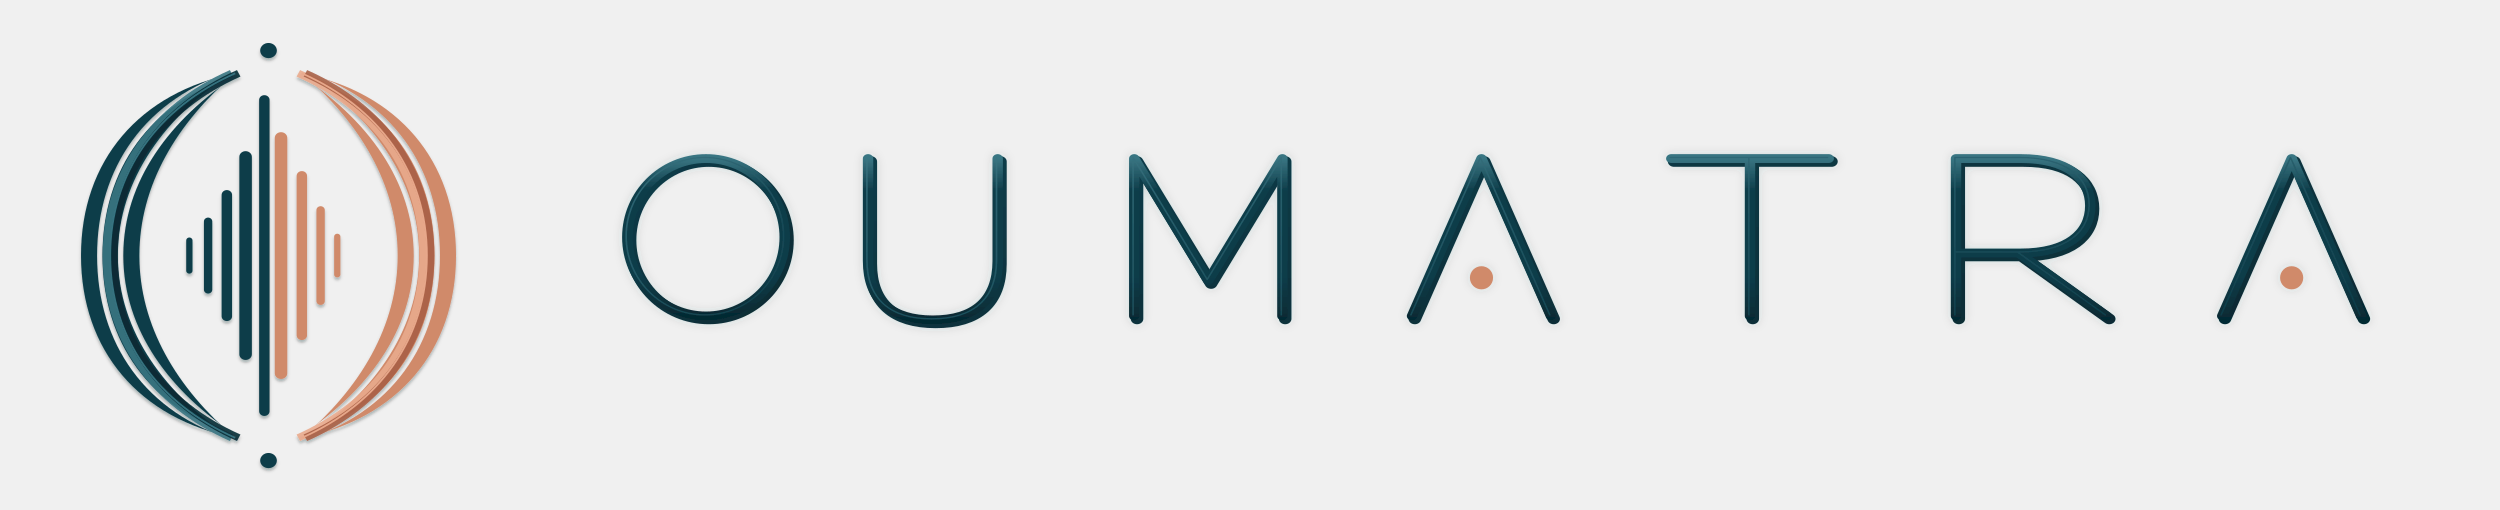
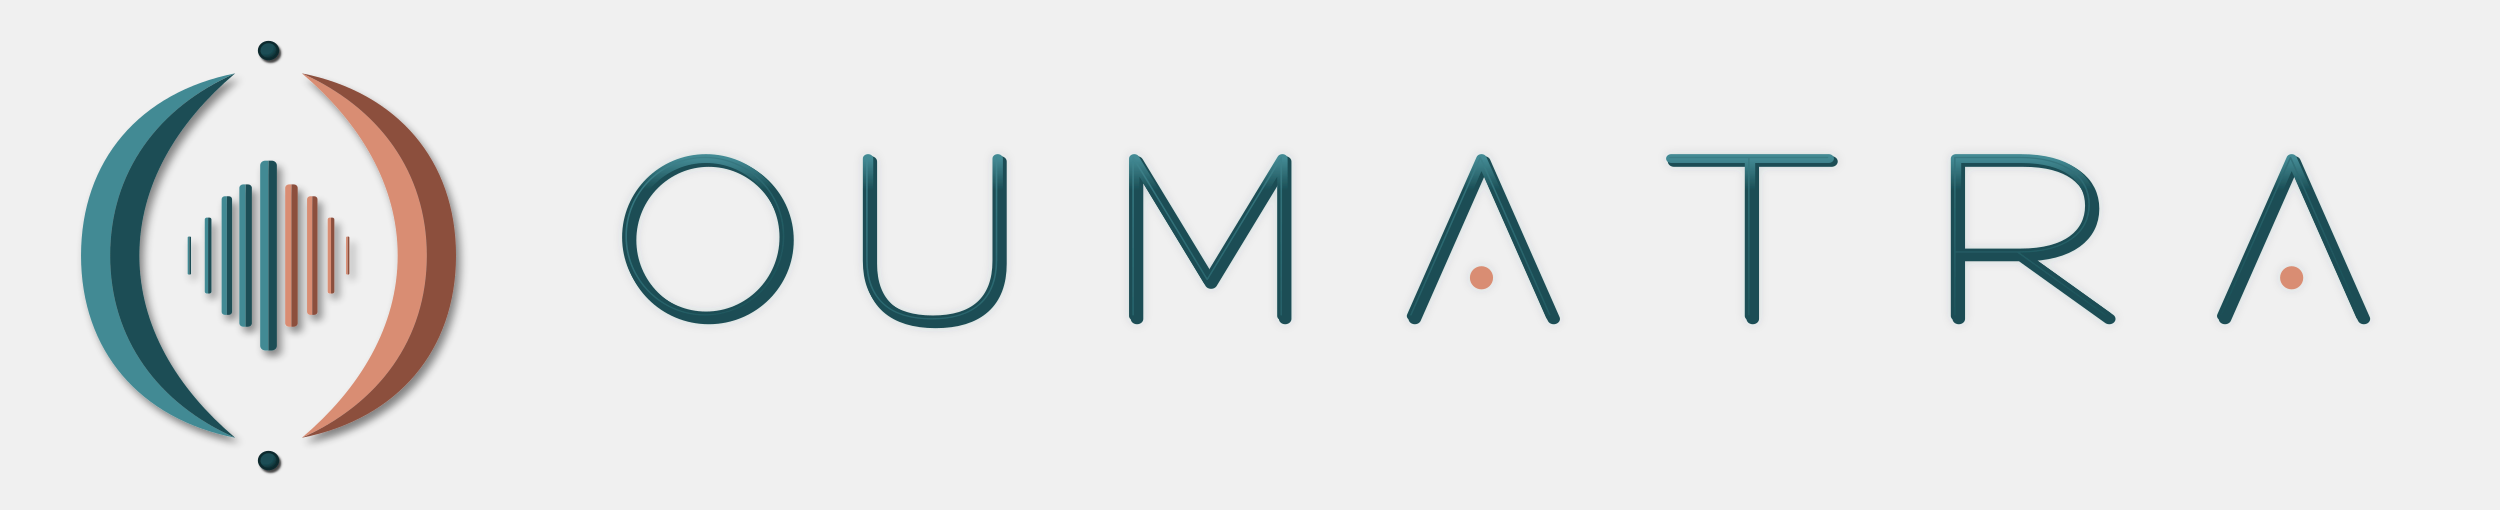
<svg xmlns="http://www.w3.org/2000/svg" viewBox="0 0 1080 220" role="img" aria-labelledby="title">
  <defs>
-     <radialGradient id="left-face">
-       <stop stop-color="#0E3D4A" />
-       <stop offset=".7" stop-color="#0E3D4A" />
-       <stop offset="1" stop-color="#062A33" />
-     </radialGradient>
-     <radialGradient id="right-face">
-       <stop stop-color="#D08A6A" />
-       <stop offset=".7" stop-color="#D08A6A" />
-       <stop offset="1" stop-color="#A85E45" />
-     </radialGradient>
    <linearGradient id="word-face" x1="0" y1="0" x2="0" y2="1">
-       <stop stop-color="#397582" />
-       <stop offset=".2" stop-color="#0E3D4A" />
-       <stop offset=".72" stop-color="#0E3D4A" />
-       <stop offset="1" stop-color="#062A33" />
+       <stop stop-color="#438A94" />
+       <stop offset=".2" stop-color="#1A4D54" />
+       <stop offset=".72" stop-color="#1A4D54" />
+       <stop offset="1" stop-color="#1A4D54" />
    </linearGradient>
    <linearGradient id="word-highlight" x1="0" y1="0" x2="1" y2="1">
-       <stop stop-color="#397582" />
-       <stop offset="1" stop-color="#0E3D4A" />
+       <stop stop-color="#438A94" />
+       <stop offset="1" stop-color="#1A4D54" />
    </linearGradient>
    <linearGradient id="word-shadow" x1="0" y1="0" x2="1" y2="1">
-       <stop stop-color="#0E3D4A" />
-       <stop offset="1" stop-color="#062A33" />
+       <stop stop-color="#1A4D54" />
+       <stop offset="1" stop-color="#1A4D54" />
    </linearGradient>
    <filter id="raised" x="-30%" y="-30%" width="170%" height="180%">
-       <feDropShadow dx="0" dy="1.4" stdDeviation=".9" flood-color="#061C22" flood-opacity=".3" />
+       <feDropShadow dx="2" dy="3" stdDeviation="2" flood-color="#000000" flood-opacity=".46" />
    </filter>
    <filter id="word-depth" x="-8%" y="-20%" width="116%" height="150%">
      <feGaussianBlur in="SourceAlpha" stdDeviation="2" result="glowAlpha" />
-       <feFlood flood-color="#0E3D4A" flood-opacity=".14" />
+       <feFlood flood-color="#1A4D54" flood-opacity=".14" />
      <feComposite in2="glowAlpha" operator="in" result="glow" />
      <feDropShadow dx="1.6" dy="2.4" stdDeviation="1.1" flood-color="#061C22" flood-opacity=".38" />
      <feMerge>
        <feMergeNode in="glow" />
        <feMergeNode in="SourceGraphic" />
      </feMerge>
    </filter>
-     <mask id="left-split">
-       <rect width="240" height="240" fill="#fff" />
-       <path d="M104 24C62 38 39 74 39 120s23 82 65 96" fill="none" stroke="#000" stroke-width="2.6" />
-       <path d="M104 24C72 47 49 80 49 120s23 73 55 96" fill="none" stroke="#000" stroke-width="2.6" />
-     </mask>
-     <mask id="right-split">
-       <rect width="240" height="240" fill="#fff" />
-       <path d="M136 24c42 14 65 50 65 96s-23 82-65 96" fill="none" stroke="#000" stroke-width="2.6" />
-       <path d="M136 24c32 23 55 56 55 96s-23 73-55 96" fill="none" stroke="#000" stroke-width="2.6" />
-     </mask>
+     <filter id="dot-inset" x="-80%" y="-80%" width="260%" height="260%">
+       <feDropShadow dx="-.7" dy="-.8" stdDeviation=".45" flood-color="#438A94" flood-opacity=".28" />
+       <feDropShadow dx="1" dy="1.4" stdDeviation=".7" flood-color="#000000" flood-opacity=".72" />
+     </filter>
+     <radialGradient id="dot-face" cx="36%" cy="32%" r="70%" fx="32%" fy="28%">
+       <stop stop-color="#1A4D54" />
+       <stop offset=".58" stop-color="#1A4D54" />
+       <stop offset="1" stop-color="#0B292D" />
+     </radialGradient>
+     <symbol id="left-wave-bar" viewBox="0 0 8 100">
+       <path d="M4 0H2.5C1.1 0 0 1.1 0 2.5v95C0 98.9 1.1 100 2.5 100H4Z" fill="#438A94" />
+       <path d="M4 0h1.5C6.9 0 8 1.1 8 2.5v95C8 98.9 6.9 100 5.5 100H4Z" fill="#1A4D54" />
+     </symbol>
+     <symbol id="right-wave-bar" viewBox="0 0 8 100">
+       <path d="M4 0H2.5C1.1 0 0 1.1 0 2.5v95C0 98.9 1.1 100 2.5 100H4Z" fill="#D98D73" />
+       <path d="M4 0h1.5C6.9 0 8 1.1 8 2.5v95C8 98.9 6.9 100 5.5 100H4Z" fill="#8C4F3E" />
+     </symbol>
  </defs>
  <g transform="translate(8 12) scale(.9 .82)">
    <g filter="url(#raised)">
-       <path d="M104 24C58 34 30 70 30 120s28 86 74 96C76 190 58 157 58 120s18-70 46-96Z" fill="#0E3D4A" mask="url(#left-split)" />
-       <path d="M136 24c46 10 74 46 74 96s-28 86-74 96c28-26 46-59 46-96s-18-70-46-96Z" fill="#D08A6A" mask="url(#right-split)" />
-       <g fill="none" stroke-linecap="butt">
-         <path d="M104 24C67 42 44 76 44 120s23 78 60 96" stroke="#397582" stroke-opacity=".9" stroke-width="3.8" transform="translate(-1.7 0)" />
-         <path d="M104 24C67 42 44 76 44 120s23 78 60 96" stroke="#062A33" stroke-opacity=".88" stroke-width="3.8" transform="translate(1.7 0)" />
-         <path d="M104 24C67 42 44 76 44 120s23 78 60 96" stroke="#397582" stroke-opacity=".96" stroke-width=".9" />
-         <path d="M136 24c37 18 60 52 60 96s-23 78-60 96" stroke="#E9AA8D" stroke-opacity=".9" stroke-width="3.8" transform="translate(-1.7 0)" />
-         <path d="M136 24c37 18 60 52 60 96s-23 78-60 96" stroke="#A85E45" stroke-opacity=".88" stroke-width="3.8" transform="translate(1.7 0)" />
-         <path d="M136 24c37 18 60 52 60 96s-23 78-60 96" stroke="#E9AA8D" stroke-opacity=".96" stroke-width=".9" />
-       </g>
-       <g fill="none" stroke-linecap="round">
-         <path d="M82 112v16" stroke="#0E3D4A" stroke-width="3" />
-         <path d="M91 102v36" stroke="#0E3D4A" stroke-width="4" />
-         <path d="M100 88v64" stroke="#0E3D4A" stroke-width="5" />
-         <path d="M109 68v104" stroke="#0E3D4A" stroke-width="6" />
-         <path d="M118 38v164" stroke="#0E3D4A" stroke-width="5" />
-         <path d="M126 58v124" stroke="#D08A6A" stroke-width="6" />
-         <path d="M136 78v84" stroke="#D08A6A" stroke-width="5" />
-         <path d="M145 96v48" stroke="#D08A6A" stroke-width="4" />
-         <path d="M153 110v20" stroke="#D08A6A" stroke-width="3" />
-       </g>
-       <circle cx="120" cy="12" r="4" fill="#0E3D4A" />
-       <circle cx="120" cy="228" r="4" fill="#0E3D4A" />
+       <path d="M104 24C58 34 30 70 30 120C30 170 58 206 104 216C67 198 44 164 44 120C44 76 67 42 104 24Z" fill="#438A94" />
+       <path d="M104 24C67 42 44 76 44 120C44 164 67 198 104 216C76 190 58 157 58 120C58 83 76 50 104 24Z" fill="#1A4D54" />
+       <path d="M136 24C164 50 182 83 182 120C182 157 164 190 136 216C173 198 196 164 196 120C196 76 173 42 136 24Z" fill="#D98D73" />
+       <path d="M136 24C173 42 196 76 196 120C196 164 173 198 136 216C182 206 210 170 210 120C210 70 182 34 136 24Z" fill="#8C4F3E" />
+       <use href="#left-wave-bar" x="80.5" y="110" width="3" height="20" />
+       <use href="#left-wave-bar" x="89" y="100" width="4" height="40" />
+       <use href="#left-wave-bar" x="97.5" y="85" width="5" height="70" />
+       <use href="#left-wave-bar" x="106" y="65" width="6" height="110" />
+       <use href="#left-wave-bar" x="116" y="28" width="8" height="184" />
+       <use href="#right-wave-bar" x="128" y="65" width="6" height="110" />
+       <use href="#right-wave-bar" x="138.5" y="85" width="5" height="70" />
+       <use href="#right-wave-bar" x="148" y="100" width="4" height="40" />
+       <use href="#right-wave-bar" x="156.5" y="110" width="3" height="20" />
    </g>
+     <circle cx="120" cy="12" r="4.5" fill="url(#dot-face)" stroke="#0B292D" stroke-width="1.25" filter="url(#dot-inset)" />
+     <circle cx="120" cy="228" r="4.5" fill="url(#dot-face)" stroke="#0B292D" stroke-width="1.25" filter="url(#dot-inset)" />
  </g>
  <g filter="url(#word-depth)">
    <g transform="translate(270 43) scale(1 .85) translate(1.2 1.5)" fill="none" stroke="url(#word-shadow)" stroke-width="5.4" stroke-linecap="round" stroke-linejoin="round">
      <ellipse cx="35" cy="70" rx="34" ry="40" />
      <path d="M105 30v52c0 20 10 30 28 30s28-10 28-30V30M220 110V30l32 62 32-62v80M340 110l30-80 30 80M452 30h68m-34 0v80M575 110V30h28c20 0 30 10 30 24s-10 24-30 24h-28m27 0 38 32M690 110l30-80 30 80" />
    </g>
    <g transform="translate(270 43) scale(1 .85)" fill="none" stroke="url(#word-face)" stroke-width="4.5" stroke-linecap="round" stroke-linejoin="round">
      <ellipse cx="35" cy="70" rx="34" ry="40" />
      <path d="M105 30v52c0 20 10 30 28 30s28-10 28-30V30M220 110V30l32 62 32-62v80M340 110l30-80 30 80M452 30h68m-34 0v80M575 110V30h28c20 0 30 10 30 24s-10 24-30 24h-28m27 0 38 32M690 110l30-80 30 80" />
    </g>
    <g transform="translate(270 43) scale(1 .85) translate(-.5 -.55)" fill="none" stroke="url(#word-highlight)" stroke-opacity=".8" stroke-width=".7" stroke-linecap="round" stroke-linejoin="round">
      <ellipse cx="35" cy="70" rx="34" ry="40" />
      <path d="M105 30v52c0 20 10 30 28 30s28-10 28-30V30M220 110V30l32 62 32-62v80M340 110l30-80 30 80M452 30h68m-34 0v80M575 110V30h28c20 0 30 10 30 24s-10 24-30 24h-28m27 0 38 32M690 110l30-80 30 80" />
    </g>
-     <g fill="#D08A6A">
+     <g fill="#D98D73">
      <circle cx="640" cy="120" r="5" />
      <circle cx="990" cy="120" r="5" />
    </g>
  </g>
</svg>
